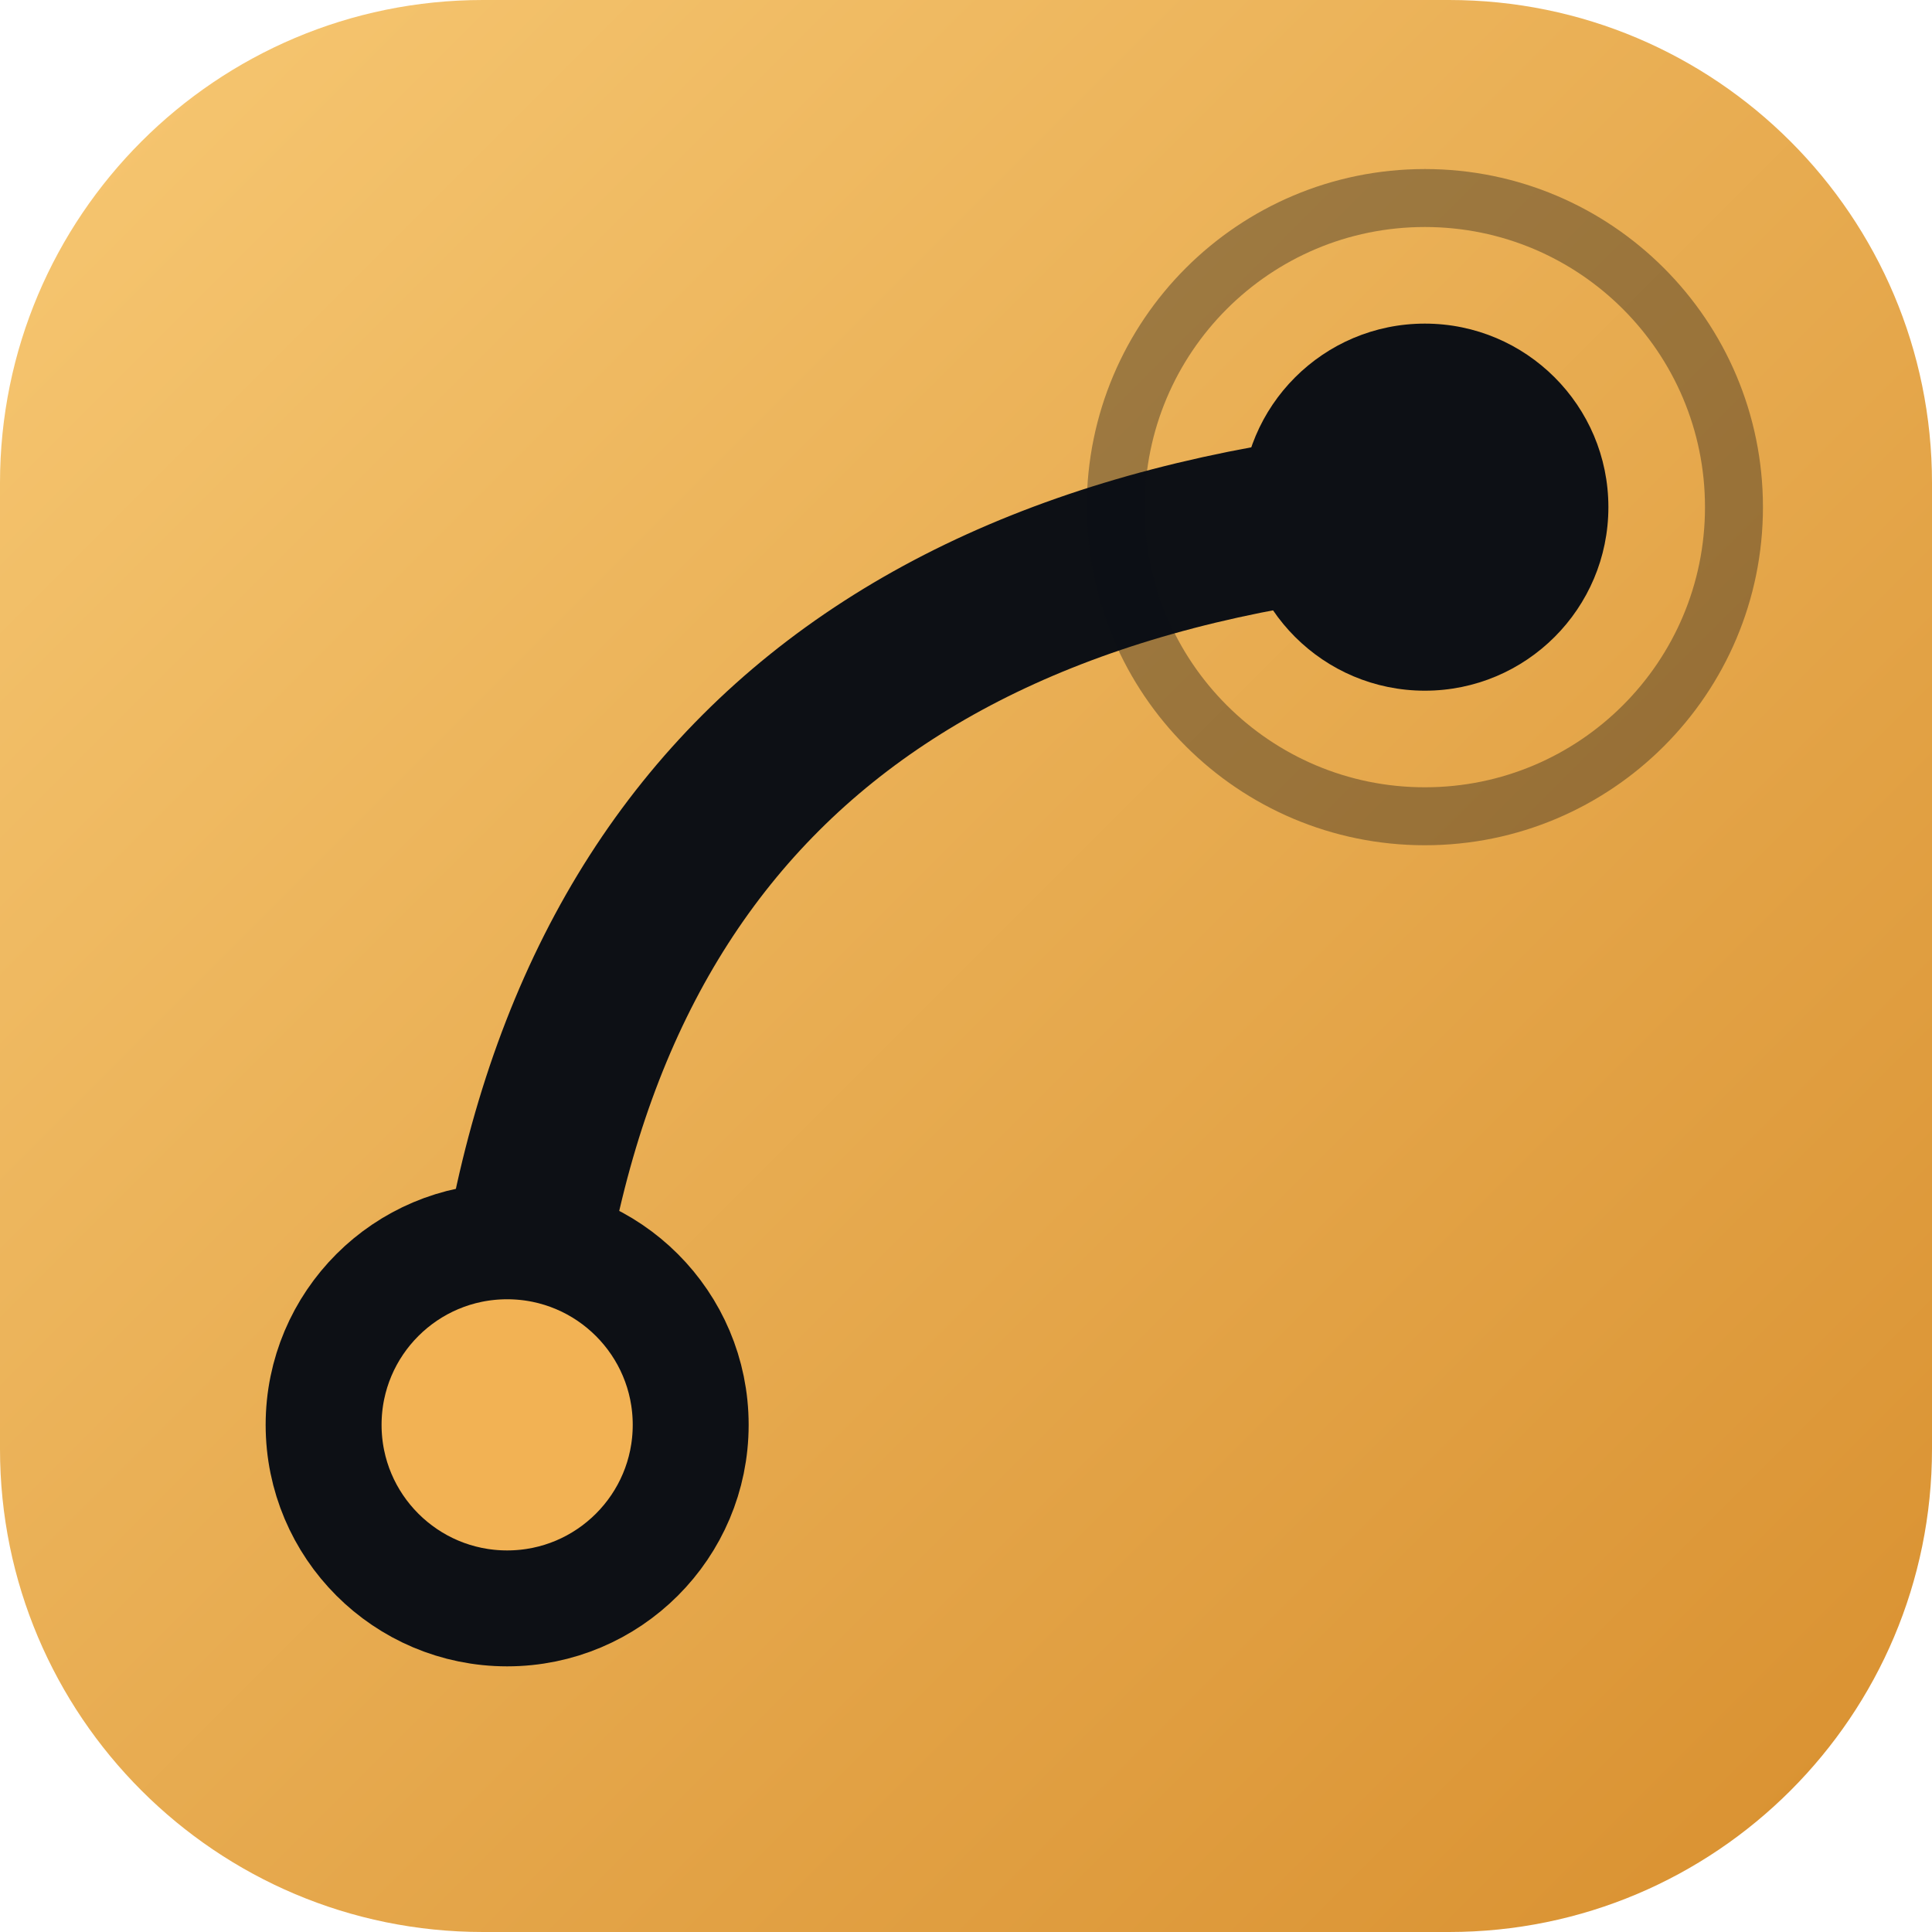
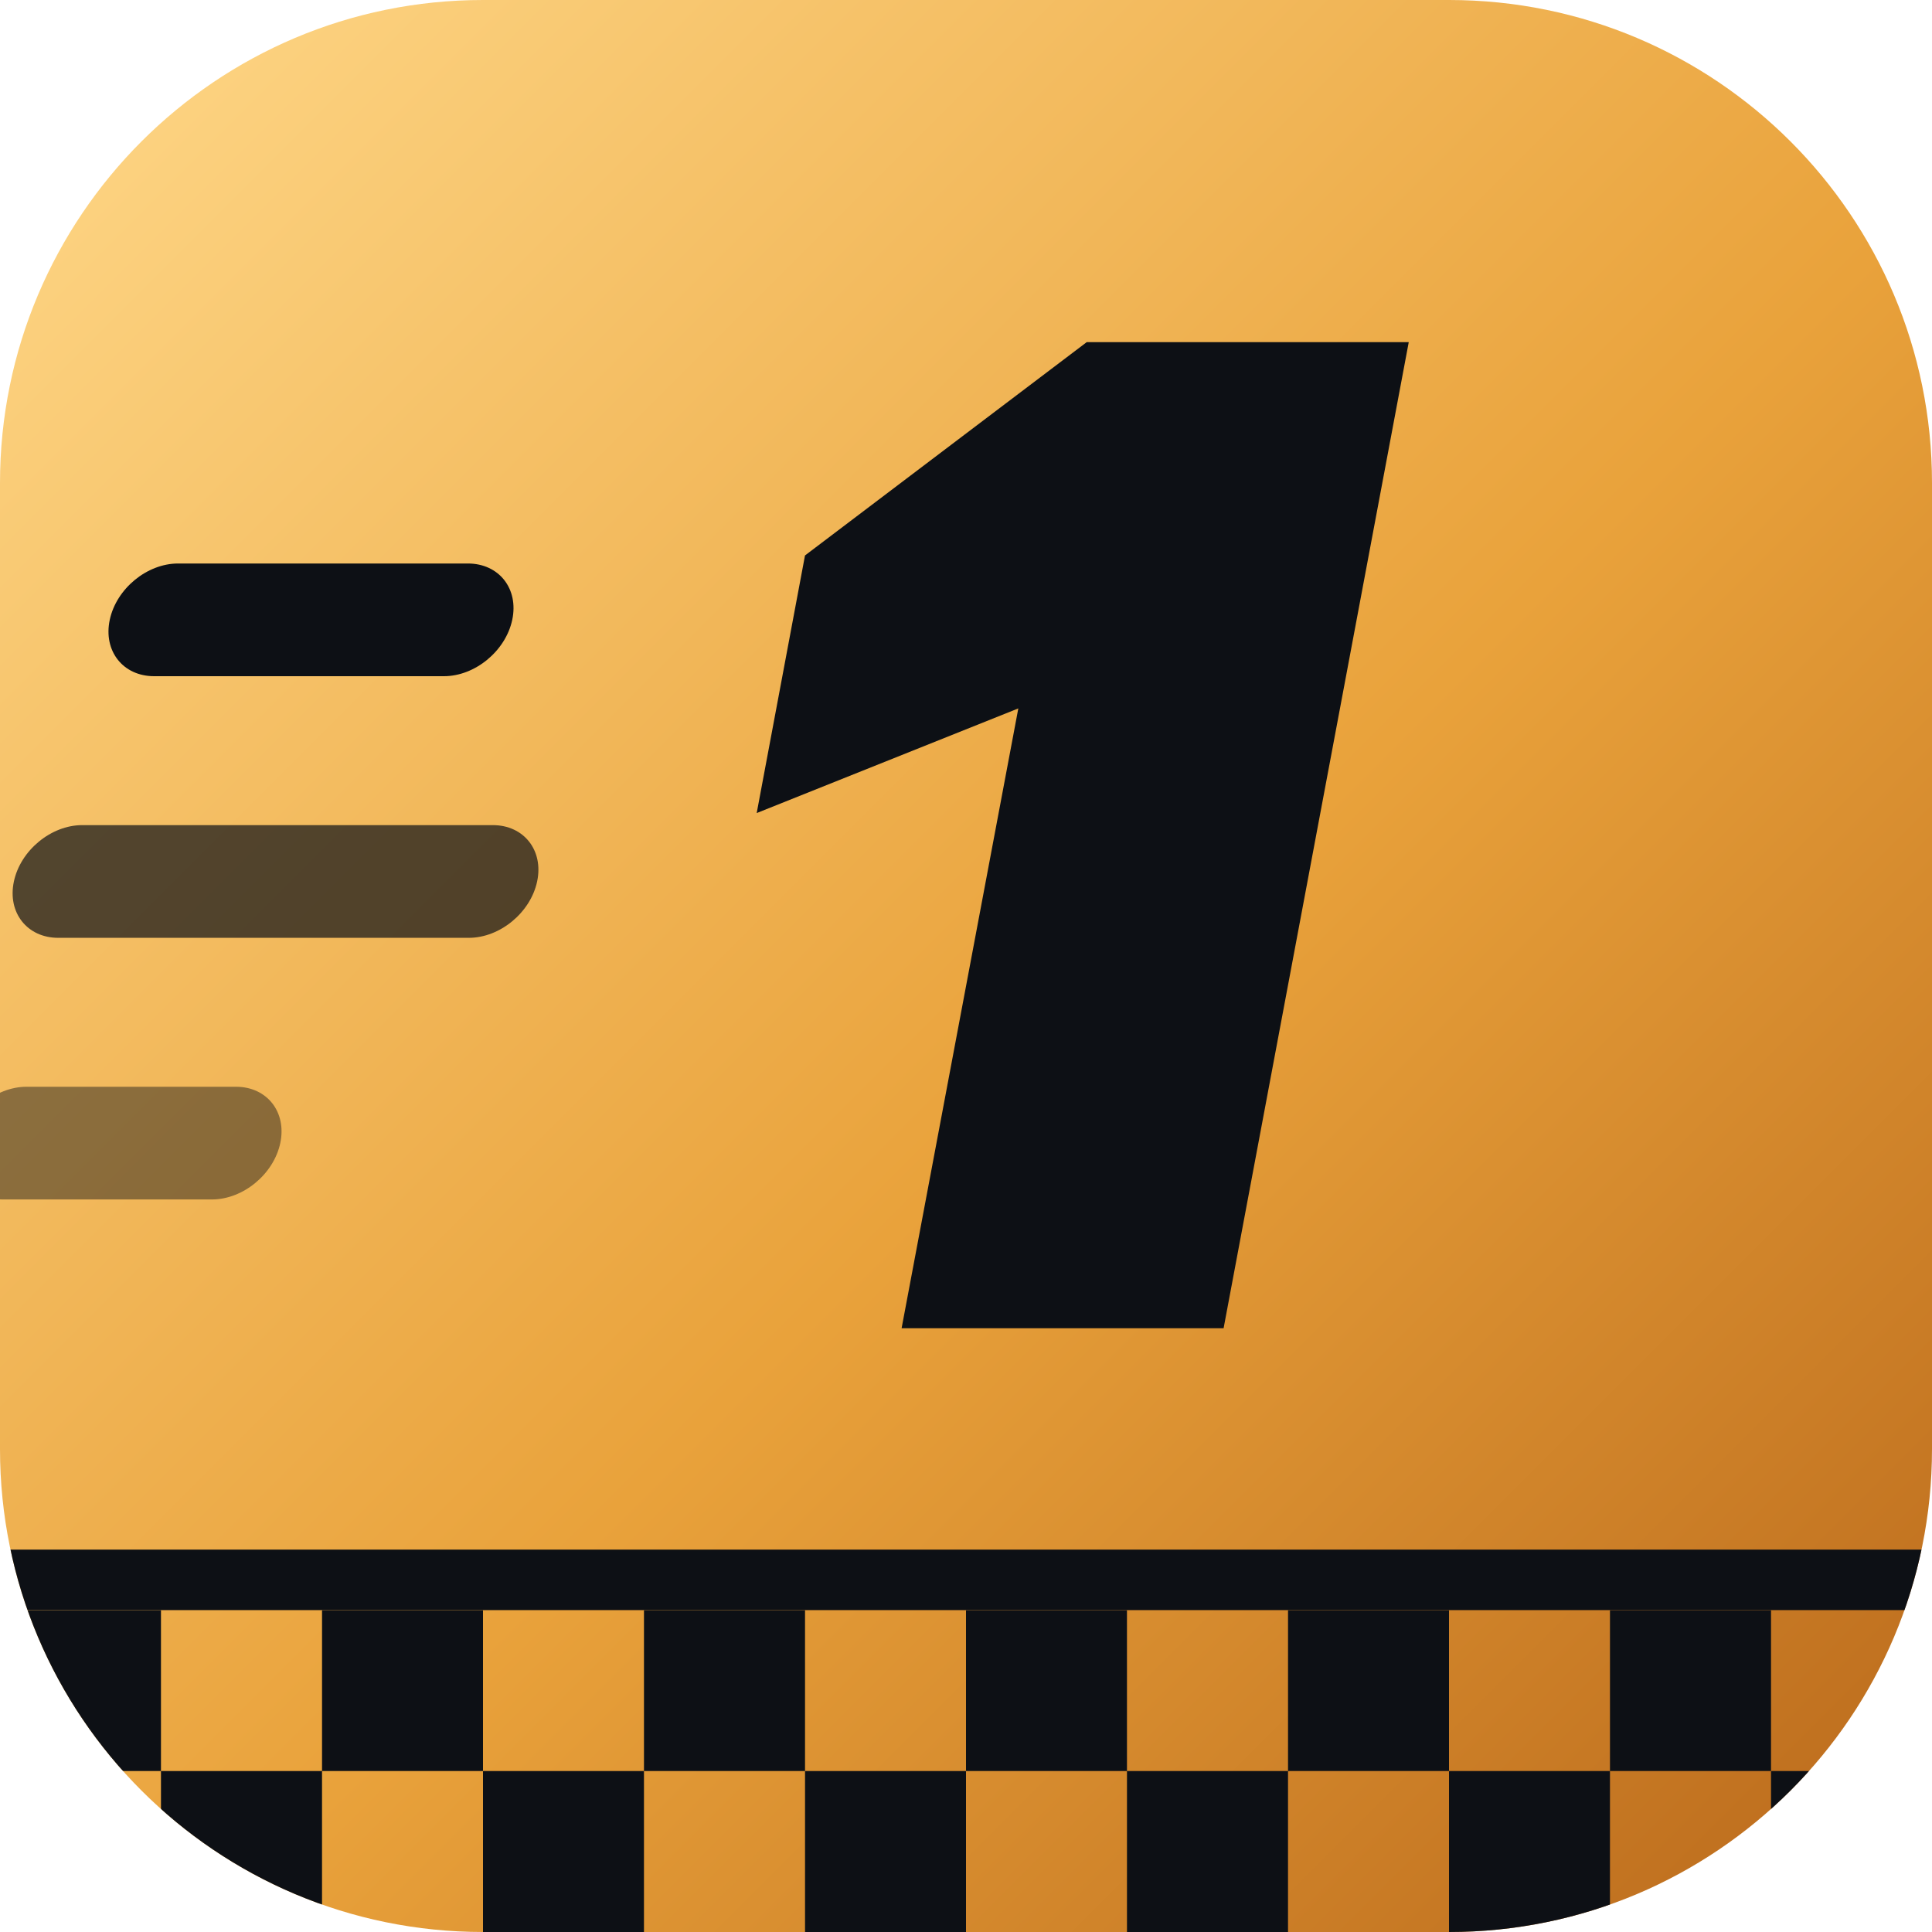
- <svg xmlns="http://www.w3.org/2000/svg" viewBox="0 0 40 40">
+ <svg xmlns="http://www.w3.org/2000/svg" viewBox="0 0 48 48">
  <defs>
-     <linearGradient id="g1" x1="0" y1="0" x2="1" y2="1">
-       <stop offset="0" stop-color="#F7C873" />
-       <stop offset="1" stop-color="#D88F2E" />
+     <linearGradient id="g" x1="0" y1="0" x2="1" y2="1">
+       <stop offset="0" stop-color="#FFD98A" />
+       <stop offset=".55" stop-color="#E9A23B" />
+       <stop offset="1" stop-color="#B8671A" />
    </linearGradient>
+     <clipPath id="c">
+       <rect width="48" height="48" rx="12" />
+     </clipPath>
+     <pattern id="k" width="8" height="8" patternUnits="userSpaceOnUse">
+       <rect width="4" height="4" fill="#0D1015" />
+       <rect x="4" y="4" width="4" height="4" fill="#0D1015" />
+     </pattern>
  </defs>
-   <rect width="40" height="40" rx="10" fill="url(#g1)" />
-   <path d="M10.5 29.5 Q11.5 12 29.5 10.5" fill="none" stroke="#0D1015" stroke-width="3.4" stroke-linecap="round" />
-   <circle cx="29.5" cy="10.5" r="6.4" fill="none" stroke="#0D1015" stroke-opacity=".35" stroke-width="1.2" />
-   <circle cx="29.5" cy="10.5" r="3.8" fill="#0D1015" />
-   <circle cx="10.5" cy="29.5" r="3.8" fill="#F2B254" stroke="#0D1015" stroke-width="2.4" />
+   <g clip-path="url(#c)">
+     <rect width="48" height="48" fill="url(#g)" />
+     <rect y="40" width="48" height="8" fill="url(#k)" />
+     <rect y="38.5" width="48" height="1.5" fill="#0D1015" />
+     <g fill="#0D1015">
+       <path d="M27 8.5 L35 8.5 L30.4 33 L22.4 33 L25.3 17.6 L18.8 20.2 L20 13.8 Z" />
+       <rect x="6" y="14" width="10" height="2.8" rx="1.4" transform="skewX(-12)" />
+       <rect x="5" y="20.5" width="13" height="2.8" rx="1.4" transform="skewX(-12)" opacity=".7" />
+       <rect x="5" y="27" width="8" height="2.8" rx="1.4" transform="skewX(-12)" opacity=".45" />
+     </g>
+   </g>
</svg>
